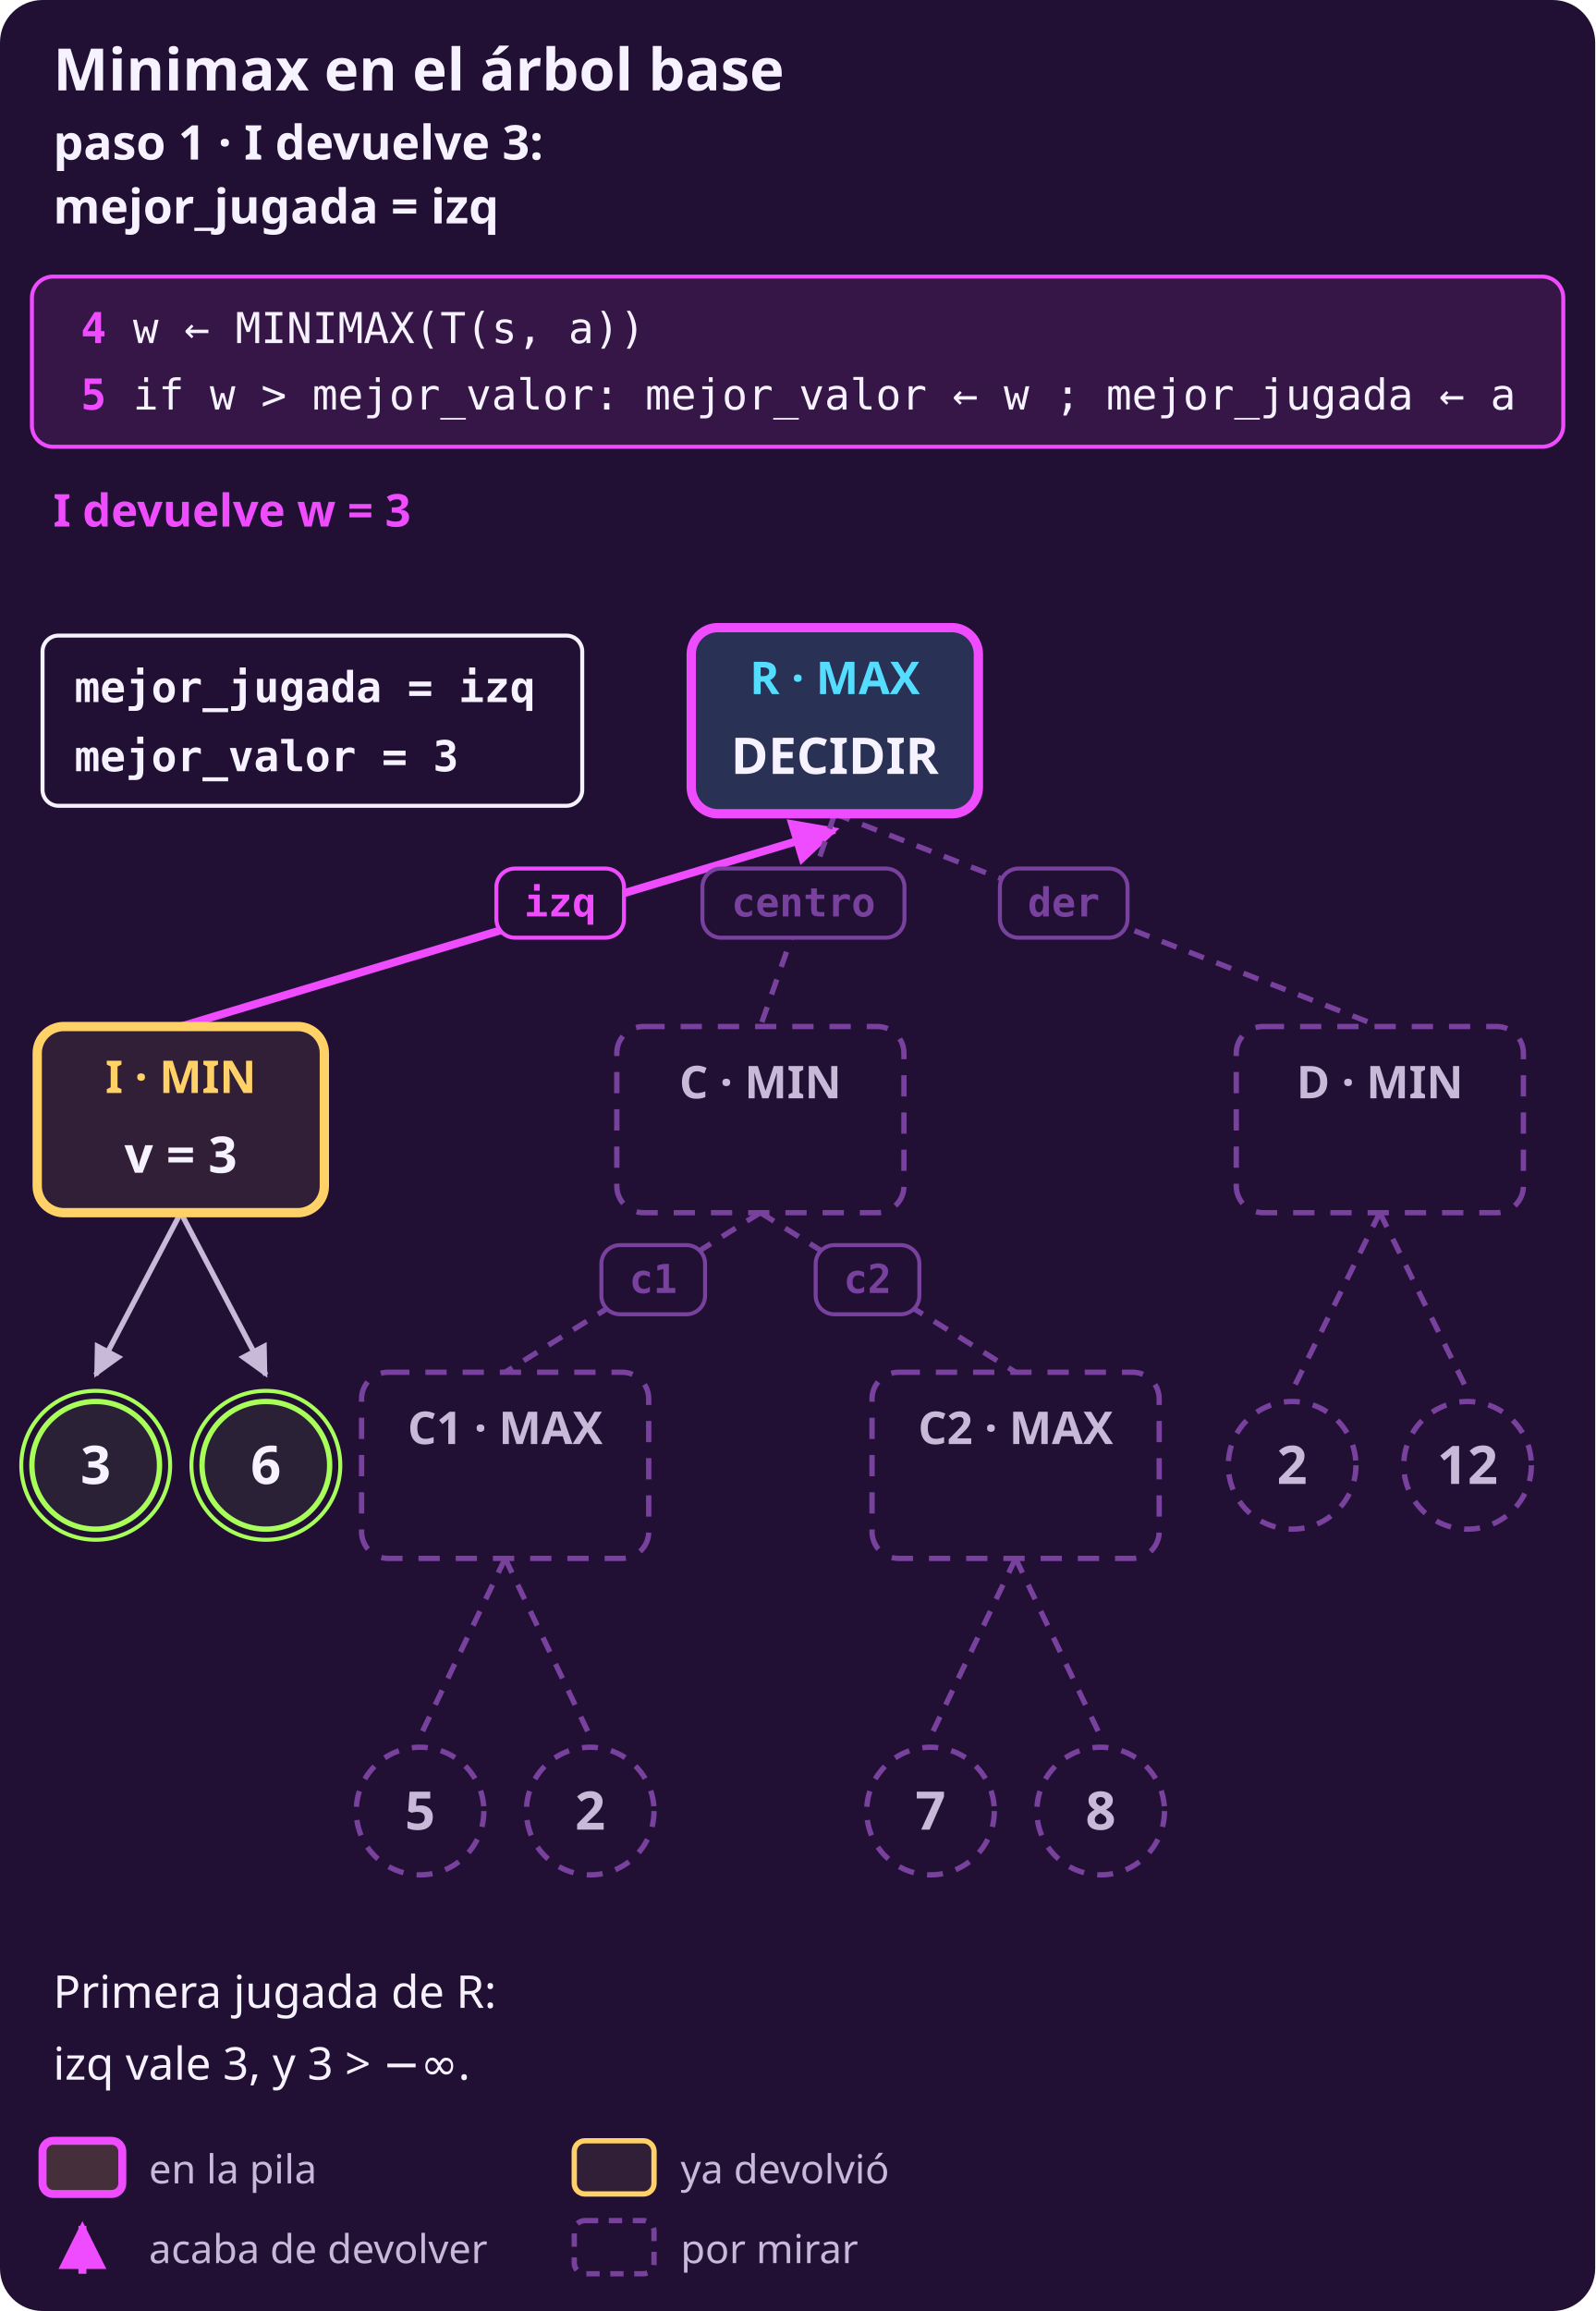
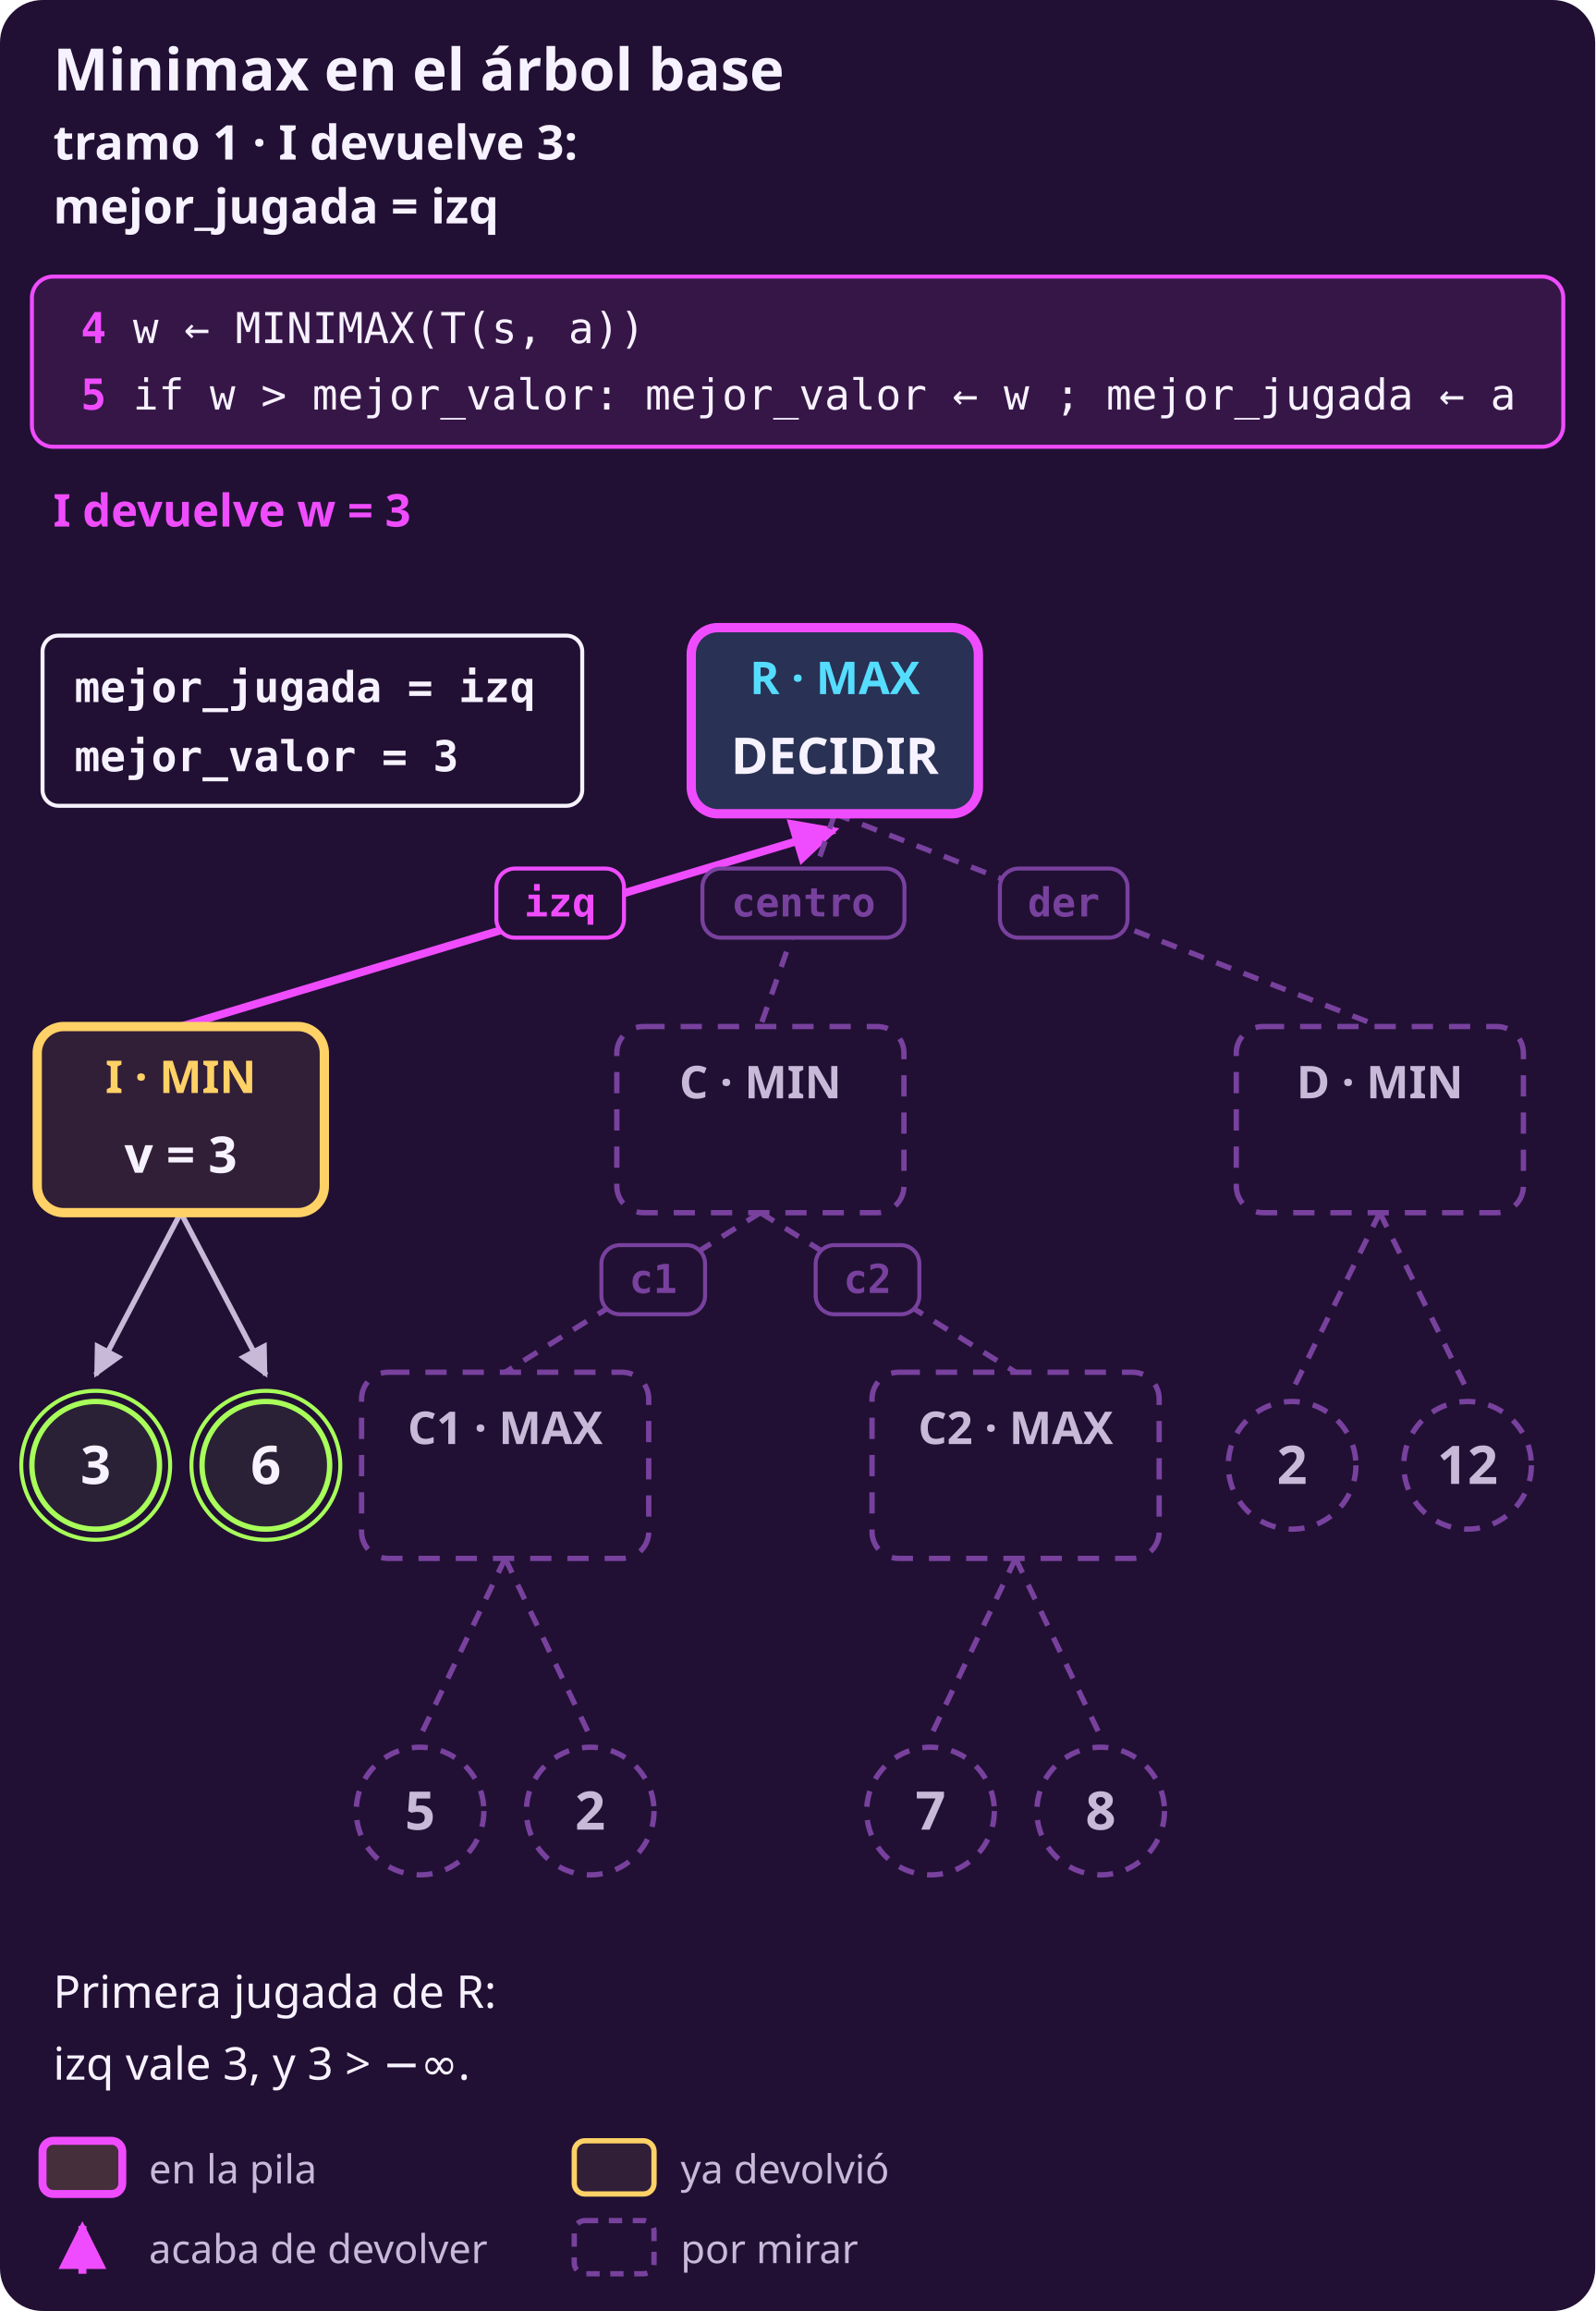
- <svg xmlns="http://www.w3.org/2000/svg" width="600" height="869" viewBox="0 0 600 869" role="img" aria-label="DECIDIR-MINIMAX sobre el árbol base, paso 1 (fila 5 de la traza). Arriba, la banda del pseudocódigo: línea 4: w ← MINIMAX(T(s, a)); línea 5: if w &gt; mejor_valor: mejor_valor ← w ; mejor_jugada ← a. I devuelve w = 3. Recuadro: mejor_jugada = izq · mejor_valor = 3. En el árbol: R en la pila; I ya devolvió v = 3; C por mirar; C1 por mirar; C2 por mirar; D por mirar. Primera jugada de R: izq vale 3, y 3 &gt; −∞.">
+ <svg xmlns="http://www.w3.org/2000/svg" width="600" height="869" viewBox="0 0 600 869" role="img" aria-label="DECIDIR-MINIMAX sobre el árbol base, tramo 1 (fila 5 de la traza). Arriba, la banda del pseudocódigo: línea 4: w ← MINIMAX(T(s, a)); línea 5: if w &gt; mejor_valor: mejor_valor ← w ; mejor_jugada ← a. I devuelve w = 3. Recuadro: mejor_jugada = izq · mejor_valor = 3. En el árbol: R en la pila; I ya devolvió v = 3; C por mirar; C1 por mirar; C2 por mirar; D por mirar. Primera jugada de R: izq vale 3, y 3 &gt; −∞.">
  <rect x="0" y="0" width="600" height="869" rx="16" fill="#211033" />
  <defs>
    <marker id="p" viewBox="0 0 10 10" refX="9" refY="5" markerWidth="6" markerHeight="6" orient="auto-start-reverse">
      <path d="M 0 0 L 10 5 L 0 10 z" fill="#f04cff" />
    </marker>
    <marker id="s" viewBox="0 0 10 10" refX="9" refY="5" markerWidth="6" markerHeight="6" orient="auto-start-reverse">
      <path d="M 0 0 L 10 5 L 0 10 z" fill="#c8b9d8" />
    </marker>
  </defs>
  <text x="20" y="34" fill="#f7f2ff" font-family="system-ui, sans-serif" font-size="22" font-weight="700" text-anchor="start">Minimax en el árbol base</text>
-   <text x="20" y="60" fill="#f7f2ff" font-family="system-ui, sans-serif" font-size="18" font-weight="700" text-anchor="start">paso 1 · I devuelve 3:</text>
+   <text x="20" y="60" fill="#f7f2ff" font-family="system-ui, sans-serif" font-size="18" font-weight="700" text-anchor="start">tramo 1 · I devuelve 3:</text>
  <text x="20" y="84" fill="#f7f2ff" font-family="system-ui, sans-serif" font-size="18" font-weight="700" text-anchor="start">mejor_jugada = izq</text>
  <rect x="12" y="104" width="576" height="64" rx="8" fill="#361647" stroke="#f04cff" stroke-width="1.5" />
  <text x="40" y="129" fill="#f04cff" font-family="ui-monospace, SFMono-Regular, Menlo, monospace" font-size="16" font-weight="700" text-anchor="end">4</text>
  <text x="50" y="129" fill="#f7f2ff" font-family="ui-monospace, SFMono-Regular, Menlo, monospace" font-size="16" font-weight="normal" text-anchor="start">w ← MINIMAX(T(s, a))</text>
  <text x="40" y="154" fill="#f04cff" font-family="ui-monospace, SFMono-Regular, Menlo, monospace" font-size="16" font-weight="700" text-anchor="end">5</text>
  <text x="50" y="154" fill="#f7f2ff" font-family="ui-monospace, SFMono-Regular, Menlo, monospace" font-size="16" font-weight="normal" text-anchor="start">if w &gt; mejor_valor: mejor_valor ← w ; mejor_jugada ← a</text>
  <text x="20" y="198" fill="#f04cff" font-family="system-ui, sans-serif" font-size="17" font-weight="700" text-anchor="start">I devuelve w = 3</text>
  <line x1="68" y1="386.0" x2="314" y2="312.0" stroke="#f04cff" stroke-width="3" marker-end="url(#p)" />
  <rect x="186.7" y="326.6" width="48" height="26" rx="7" fill="#211033" stroke="#f04cff" stroke-width="1.5" />
  <text x="210.7" y="344.6" fill="#f04cff" font-family="ui-monospace, SFMono-Regular, Menlo, monospace" font-size="15" font-weight="700" text-anchor="middle">izq</text>
  <line x1="68" y1="456.0" x2="36" y2="517.0" stroke="#c8b9d8" stroke-width="2" marker-end="url(#s)" />
  <line x1="68" y1="456.0" x2="100" y2="517.0" stroke="#c8b9d8" stroke-width="2" marker-end="url(#s)" />
  <line x1="314" y1="306.0" x2="286" y2="386.0" stroke="#78419e" stroke-width="2" stroke-dasharray="6 5" />
  <rect x="264.2" y="326.6" width="76" height="26" rx="7" fill="#211033" stroke="#78419e" stroke-width="1.5" />
  <text x="302.2" y="344.6" fill="#78419e" font-family="ui-monospace, SFMono-Regular, Menlo, monospace" font-size="15" font-weight="700" text-anchor="middle">centro</text>
  <line x1="286" y1="456.0" x2="190" y2="516.0" stroke="#78419e" stroke-width="2" stroke-dasharray="6 5" />
  <rect x="226.2" y="468.2" width="39" height="26" rx="7" fill="#211033" stroke="#78419e" stroke-width="1.5" />
  <text x="245.7" y="486.2" fill="#78419e" font-family="ui-monospace, SFMono-Regular, Menlo, monospace" font-size="15" font-weight="700" text-anchor="middle">c1</text>
  <line x1="190" y1="586.0" x2="158" y2="653.0" stroke="#78419e" stroke-width="2" stroke-dasharray="6 5" />
  <line x1="190" y1="586.0" x2="222" y2="653.0" stroke="#78419e" stroke-width="2" stroke-dasharray="6 5" />
  <line x1="286" y1="456.0" x2="382" y2="516.0" stroke="#78419e" stroke-width="2" stroke-dasharray="6 5" />
  <rect x="306.8" y="468.2" width="39" height="26" rx="7" fill="#211033" stroke="#78419e" stroke-width="1.5" />
  <text x="326.3" y="486.2" fill="#78419e" font-family="ui-monospace, SFMono-Regular, Menlo, monospace" font-size="15" font-weight="700" text-anchor="middle">c2</text>
  <line x1="382" y1="586.0" x2="350" y2="653.0" stroke="#78419e" stroke-width="2" stroke-dasharray="6 5" />
  <line x1="382" y1="586.0" x2="414" y2="653.0" stroke="#78419e" stroke-width="2" stroke-dasharray="6 5" />
  <line x1="314" y1="306.0" x2="519" y2="386.0" stroke="#78419e" stroke-width="2" stroke-dasharray="6 5" />
  <rect x="376.1" y="326.6" width="48" height="26" rx="7" fill="#211033" stroke="#78419e" stroke-width="1.5" />
  <text x="400.1" y="344.6" fill="#78419e" font-family="ui-monospace, SFMono-Regular, Menlo, monospace" font-size="15" font-weight="700" text-anchor="middle">der</text>
  <line x1="519" y1="456.0" x2="486" y2="523.0" stroke="#78419e" stroke-width="2" stroke-dasharray="6 5" />
  <line x1="519" y1="456.0" x2="552" y2="523.0" stroke="#78419e" stroke-width="2" stroke-dasharray="6 5" />
  <rect x="260.0" y="236.0" width="108" height="70" rx="10" fill="#293154" stroke="#f04cff" stroke-width="3.5" />
  <text x="314" y="261.0" fill="#55ddff" font-family="system-ui, sans-serif" font-size="17" font-weight="700" text-anchor="middle">R · MAX</text>
  <text x="314" y="291.0" fill="#f7f2ff" font-family="system-ui, sans-serif" font-size="19" font-weight="700" text-anchor="middle">DECIDIR</text>
  <rect x="14.0" y="386.0" width="108" height="70" rx="10" fill="#311e37" stroke="#ffd166" stroke-width="3.5" />
  <text x="68" y="411.0" fill="#ffd166" font-family="system-ui, sans-serif" font-size="17" font-weight="700" text-anchor="middle">I · MIN</text>
  <text x="68" y="441.0" fill="#f7f2ff" font-family="system-ui, sans-serif" font-size="19" font-weight="700" text-anchor="middle">v = 3</text>
  <circle cx="36" cy="551.0" r="28" fill="none" stroke="#a8ff5a" stroke-width="1.5" />
  <circle cx="36" cy="551.0" r="24" fill="#2a2136" stroke="#a8ff5a" stroke-width="2" />
  <text x="36" y="558.0" fill="#f7f2ff" font-family="system-ui, sans-serif" font-size="20" font-weight="700" text-anchor="middle">3</text>
  <circle cx="100" cy="551.0" r="28" fill="none" stroke="#a8ff5a" stroke-width="1.5" />
  <circle cx="100" cy="551.0" r="24" fill="#2a2136" stroke="#a8ff5a" stroke-width="2" />
  <text x="100" y="558.0" fill="#f7f2ff" font-family="system-ui, sans-serif" font-size="20" font-weight="700" text-anchor="middle">6</text>
  <rect x="232.0" y="386.0" width="108" height="70" rx="10" fill="#211033" stroke="#78419e" stroke-width="2" stroke-dasharray="8 6" />
  <text x="286" y="413.0" fill="#c8b9d8" font-family="system-ui, sans-serif" font-size="17" font-weight="700" text-anchor="middle">C · MIN</text>
  <rect x="136.0" y="516.0" width="108" height="70" rx="10" fill="#211033" stroke="#78419e" stroke-width="2" stroke-dasharray="8 6" />
  <text x="190" y="543.0" fill="#c8b9d8" font-family="system-ui, sans-serif" font-size="17" font-weight="700" text-anchor="middle">C1 · MAX</text>
  <circle cx="158" cy="681.0" r="24" fill="#211033" stroke="#78419e" stroke-width="2" stroke-dasharray="6 5" />
  <text x="158" y="688.0" fill="#c8b9d8" font-family="system-ui, sans-serif" font-size="20" font-weight="700" text-anchor="middle">5</text>
  <circle cx="222" cy="681.0" r="24" fill="#211033" stroke="#78419e" stroke-width="2" stroke-dasharray="6 5" />
  <text x="222" y="688.0" fill="#c8b9d8" font-family="system-ui, sans-serif" font-size="20" font-weight="700" text-anchor="middle">2</text>
  <rect x="328.0" y="516.0" width="108" height="70" rx="10" fill="#211033" stroke="#78419e" stroke-width="2" stroke-dasharray="8 6" />
  <text x="382" y="543.0" fill="#c8b9d8" font-family="system-ui, sans-serif" font-size="17" font-weight="700" text-anchor="middle">C2 · MAX</text>
  <circle cx="350" cy="681.0" r="24" fill="#211033" stroke="#78419e" stroke-width="2" stroke-dasharray="6 5" />
  <text x="350" y="688.0" fill="#c8b9d8" font-family="system-ui, sans-serif" font-size="20" font-weight="700" text-anchor="middle">7</text>
  <circle cx="414" cy="681.0" r="24" fill="#211033" stroke="#78419e" stroke-width="2" stroke-dasharray="6 5" />
  <text x="414" y="688.0" fill="#c8b9d8" font-family="system-ui, sans-serif" font-size="20" font-weight="700" text-anchor="middle">8</text>
  <rect x="465.0" y="386.0" width="108" height="70" rx="10" fill="#211033" stroke="#78419e" stroke-width="2" stroke-dasharray="8 6" />
  <text x="519" y="413.0" fill="#c8b9d8" font-family="system-ui, sans-serif" font-size="17" font-weight="700" text-anchor="middle">D · MIN</text>
  <circle cx="486" cy="551.0" r="24" fill="#211033" stroke="#78419e" stroke-width="2" stroke-dasharray="6 5" />
  <text x="486" y="558.0" fill="#c8b9d8" font-family="system-ui, sans-serif" font-size="20" font-weight="700" text-anchor="middle">2</text>
  <circle cx="552" cy="551.0" r="24" fill="#211033" stroke="#78419e" stroke-width="2" stroke-dasharray="6 5" />
  <text x="552" y="558.0" fill="#c8b9d8" font-family="system-ui, sans-serif" font-size="20" font-weight="700" text-anchor="middle">12</text>
  <rect x="16" y="239.0" width="203" height="64" rx="6" fill="#211033" stroke="#f7f2ff" stroke-width="1.5" />
  <text x="28" y="264.0" fill="#f7f2ff" font-family="ui-monospace, SFMono-Regular, Menlo, monospace" font-size="16" font-weight="700" text-anchor="start">mejor_jugada = izq</text>
  <text x="28" y="290.0" fill="#f7f2ff" font-family="ui-monospace, SFMono-Regular, Menlo, monospace" font-size="16" font-weight="700" text-anchor="start">mejor_valor = 3</text>
  <text x="20" y="755.0" fill="#f7f2ff" font-family="system-ui, sans-serif" font-size="17" font-weight="normal" text-anchor="start">Primera jugada de R:</text>
  <text x="20" y="782.0" fill="#f7f2ff" font-family="system-ui, sans-serif" font-size="17" font-weight="normal" text-anchor="start">izq vale 3, y 3 &gt; −∞.</text>
  <rect x="16" y="805.0" width="30" height="20" rx="4" fill="#452f3b" stroke="#f04cff" stroke-width="3" />
  <text x="56" y="821.0" fill="#c8b9d8" font-family="system-ui, sans-serif" font-size="15" font-weight="normal" text-anchor="start">en la pila</text>
  <rect x="216" y="805.0" width="30" height="20" rx="4" fill="#311e37" stroke="#ffd166" stroke-width="2" />
  <text x="256" y="821.0" fill="#c8b9d8" font-family="system-ui, sans-serif" font-size="15" font-weight="normal" text-anchor="start">ya devolvió</text>
  <line x1="31" y1="855.0" x2="31" y2="837.0" stroke="#f04cff" stroke-width="3" marker-end="url(#p)" />
  <text x="56" y="851.0" fill="#c8b9d8" font-family="system-ui, sans-serif" font-size="15" font-weight="normal" text-anchor="start">acaba de devolver</text>
  <rect x="216" y="835.0" width="30" height="20" rx="4" fill="none" stroke="#78419e" stroke-width="2" stroke-dasharray="5 4" />
  <text x="256" y="851.0" fill="#c8b9d8" font-family="system-ui, sans-serif" font-size="15" font-weight="normal" text-anchor="start">por mirar</text>
</svg>
